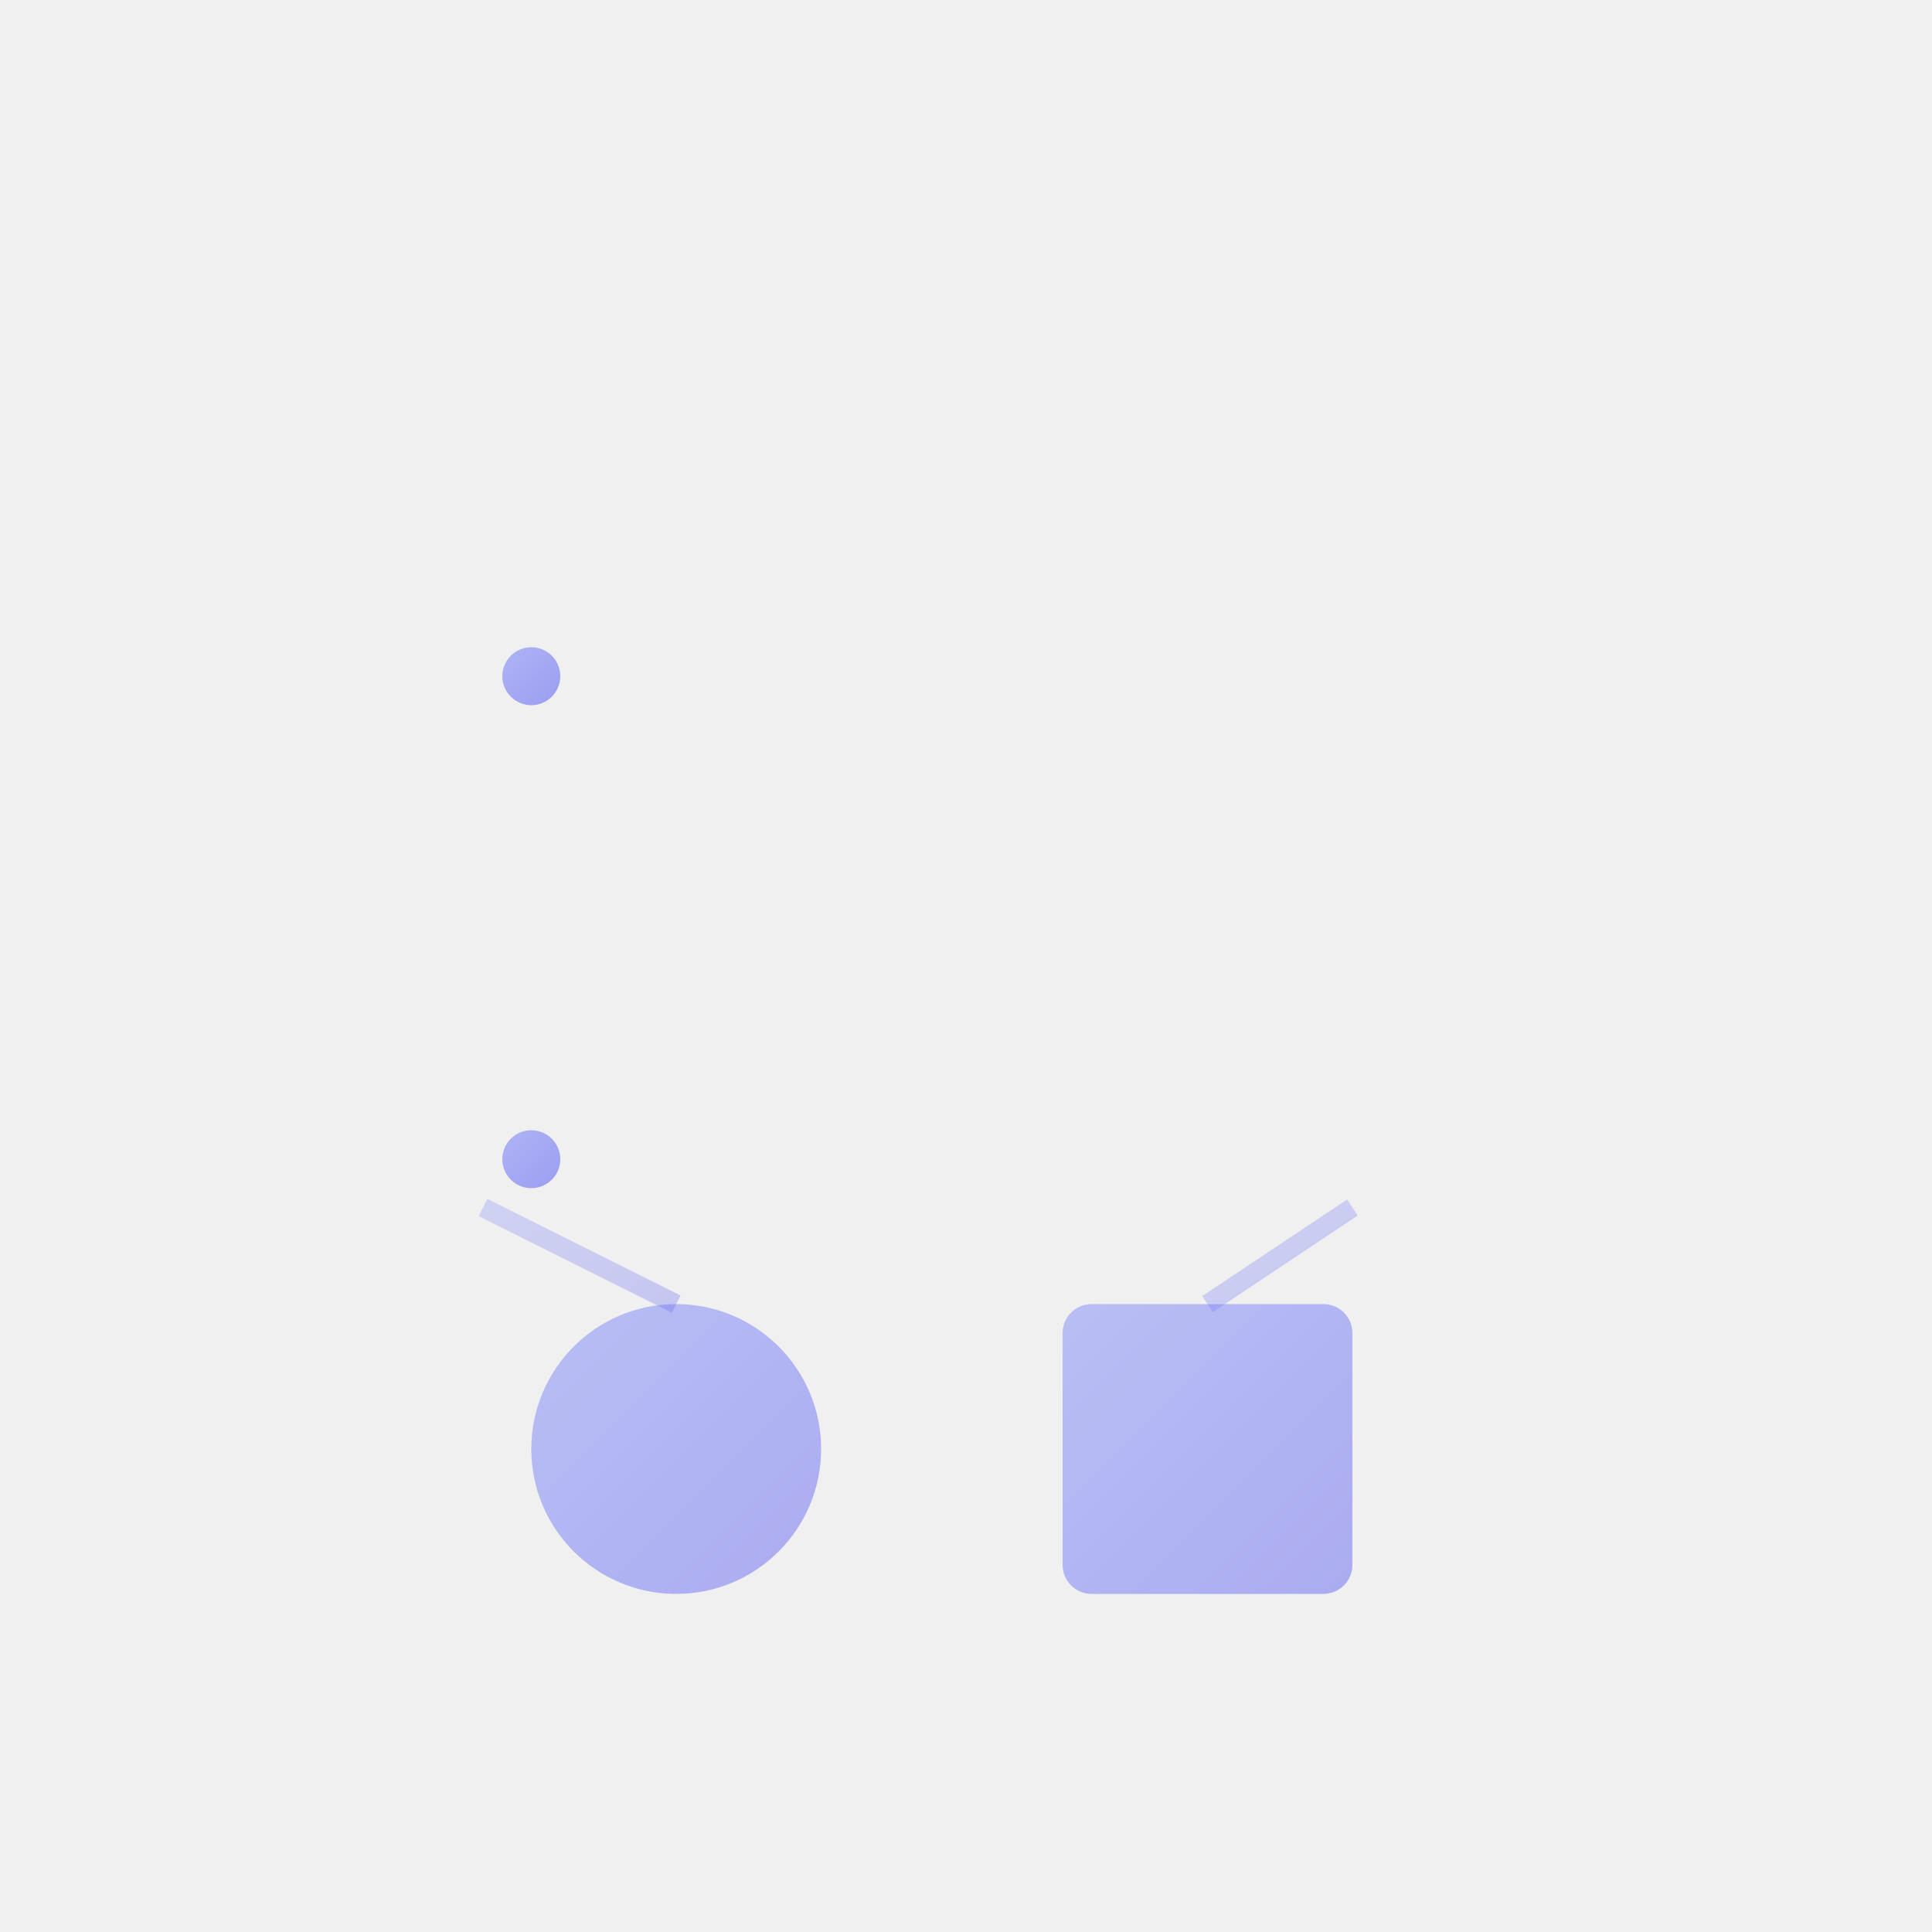
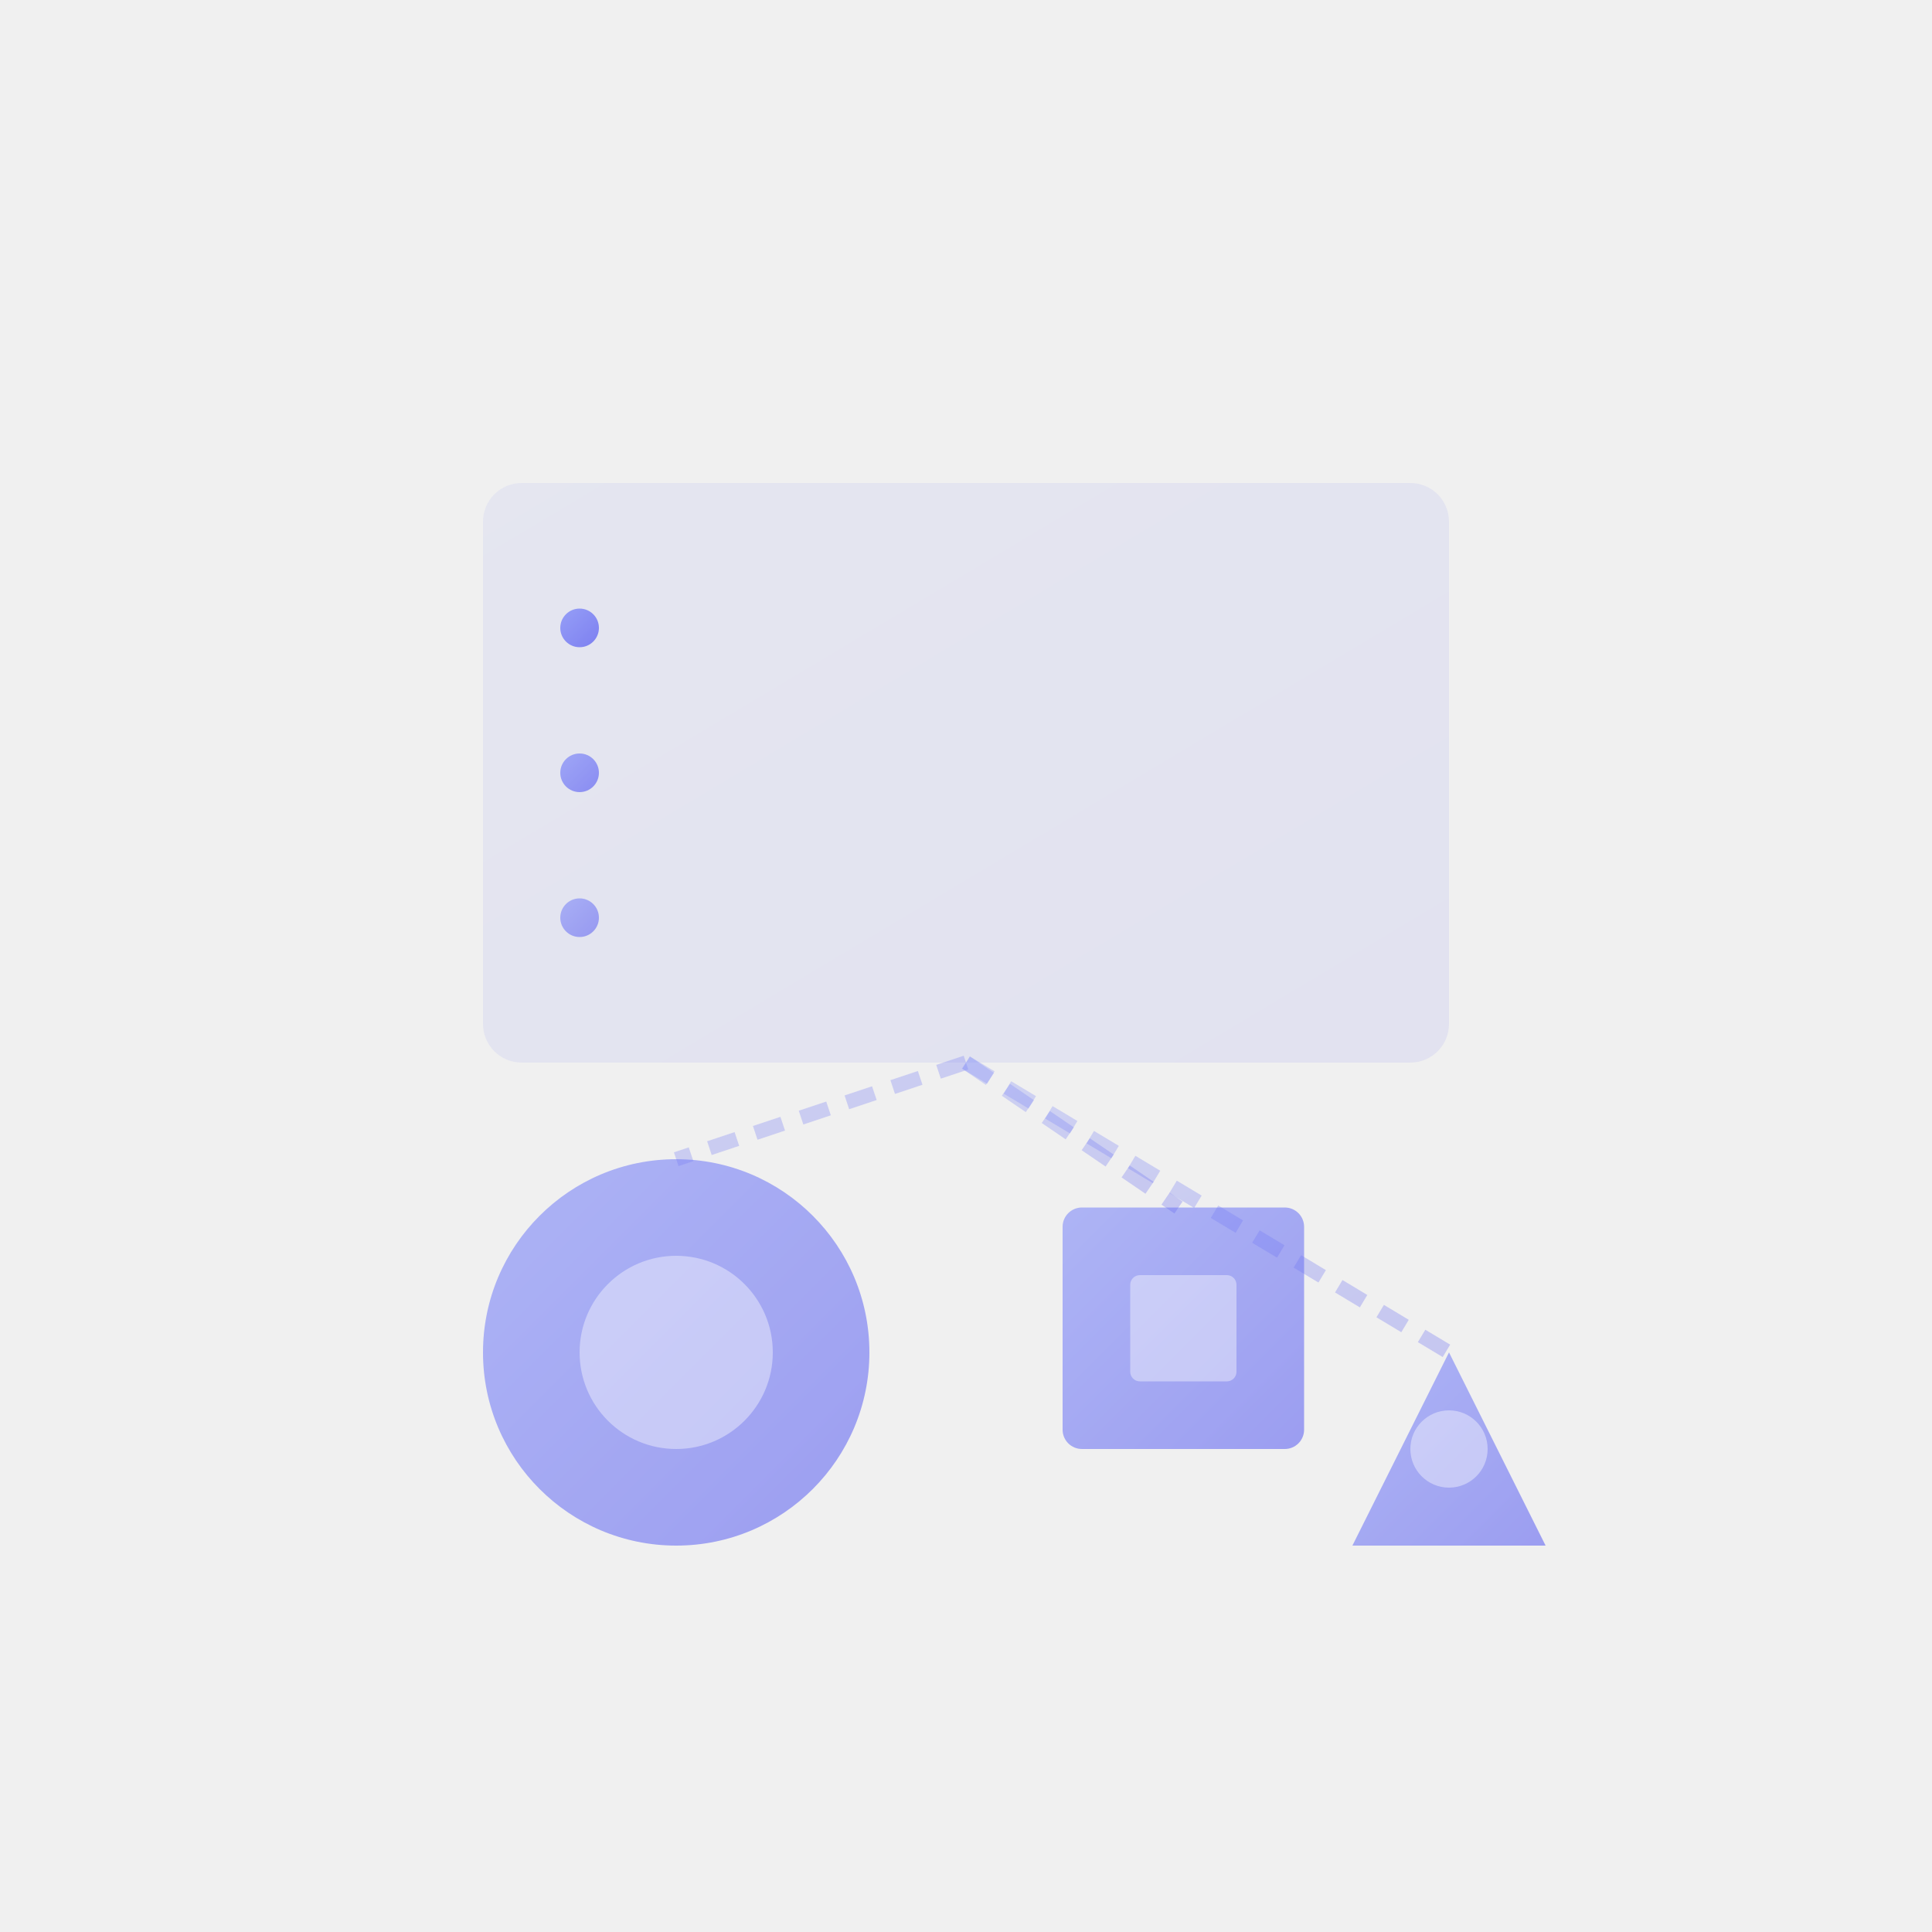
<svg viewBox="0 0 200 200" class="w-full h-full text-indigo-400" preserveAspectRatio="xMidYMid meet">
  <defs>
    <linearGradient id="textGraphicsGradient" x1="0%" y1="0%" x2="100%" y2="100%">
      <stop offset="0%" style="stop-color:#818cf8;stop-opacity:1" />
      <stop offset="100%" style="stop-color:#6366f1;stop-opacity:1" />
    </linearGradient>
  </defs>
-   <line x1="50" y1="70" x2="150" y2="70" stroke="url(#textGraphicsGradient)" stroke-width="4" opacity="0.7" />
-   <line x1="50" y1="95" x2="140" y2="95" stroke="url(#textGraphicsGradient)" stroke-width="3" opacity="0.6" />
-   <line x1="50" y1="120" x2="145" y2="120" stroke="url(#textGraphicsGradient)" stroke-width="3" opacity="0.6" />
-   <circle cx="70" cy="150" r="15" fill="url(#textGraphicsGradient)" opacity="0.5" />
-   <rect x="110" y="135" width="30" height="30" rx="3" fill="url(#textGraphicsGradient)" opacity="0.5" />
-   <line x1="50" y1="125" x2="70" y2="135" stroke="url(#textGraphicsGradient)" stroke-width="2" opacity="0.3" />
-   <line x1="140" y1="125" x2="125" y2="135" stroke="url(#textGraphicsGradient)" stroke-width="2" opacity="0.3" />
-   <circle cx="55" cy="70" r="3" fill="url(#textGraphicsGradient)" opacity="0.6" />
-   <circle cx="55" cy="120" r="3" fill="url(#textGraphicsGradient)" opacity="0.6" />
+   <rect x="50" y="50" width="100" height="60" rx="4" fill="url(#textGraphicsGradient)" opacity="0.1" />
+   <line x1="60" y1="65" x2="140" y2="65" stroke="url(#textGraphicsGradient)" stroke-width="3" opacity="0.8" />
+   <line x1="60" y1="80" x2="130" y2="80" stroke="url(#textGraphicsGradient)" stroke-width="2.5" opacity="0.7" />
+   <line x1="60" y1="95" x2="120" y2="95" stroke="url(#textGraphicsGradient)" stroke-width="2" opacity="0.6" />
+   <circle cx="70" cy="140" r="20" fill="url(#textGraphicsGradient)" opacity="0.6" />
+   <circle cx="70" cy="140" r="10" fill="white" opacity="0.4" />
+   <rect x="110" y="125" width="25" height="25" rx="2" fill="url(#textGraphicsGradient)" opacity="0.6" />
+   <rect x="117" y="132" width="11" height="11" rx="1" fill="white" opacity="0.4" />
+   <polygon points="150,140 140,160 160,160" fill="url(#textGraphicsGradient)" opacity="0.6" />
+   <circle cx="150" cy="150" r="4" fill="white" opacity="0.4" />
+   <line x1="100" y1="110" x2="70" y2="120" stroke="url(#textGraphicsGradient)" stroke-width="1.5" opacity="0.3" stroke-dasharray="3,2" />
+   <line x1="100" y1="110" x2="122" y2="125" stroke="url(#textGraphicsGradient)" stroke-width="1.5" opacity="0.3" stroke-dasharray="3,2" />
+   <line x1="100" y1="110" x2="150" y2="140" stroke="url(#textGraphicsGradient)" stroke-width="1.5" opacity="0.3" stroke-dasharray="3,2" />
+   <circle cx="60" cy="65" r="2" fill="url(#textGraphicsGradient)" opacity="0.8" />
+   <circle cx="60" cy="80" r="2" fill="url(#textGraphicsGradient)" opacity="0.7" />
+   <circle cx="60" cy="95" r="2" fill="url(#textGraphicsGradient)" opacity="0.6" />
+   <line x1="50" y1="50" x2="50" y2="110" stroke="url(#textGraphicsGradient)" stroke-width="1" opacity="0.2" />
+   <line x1="150" y1="50" x2="150" y2="110" stroke="url(#textGraphicsGradient)" stroke-width="1" opacity="0.2" />
</svg>
